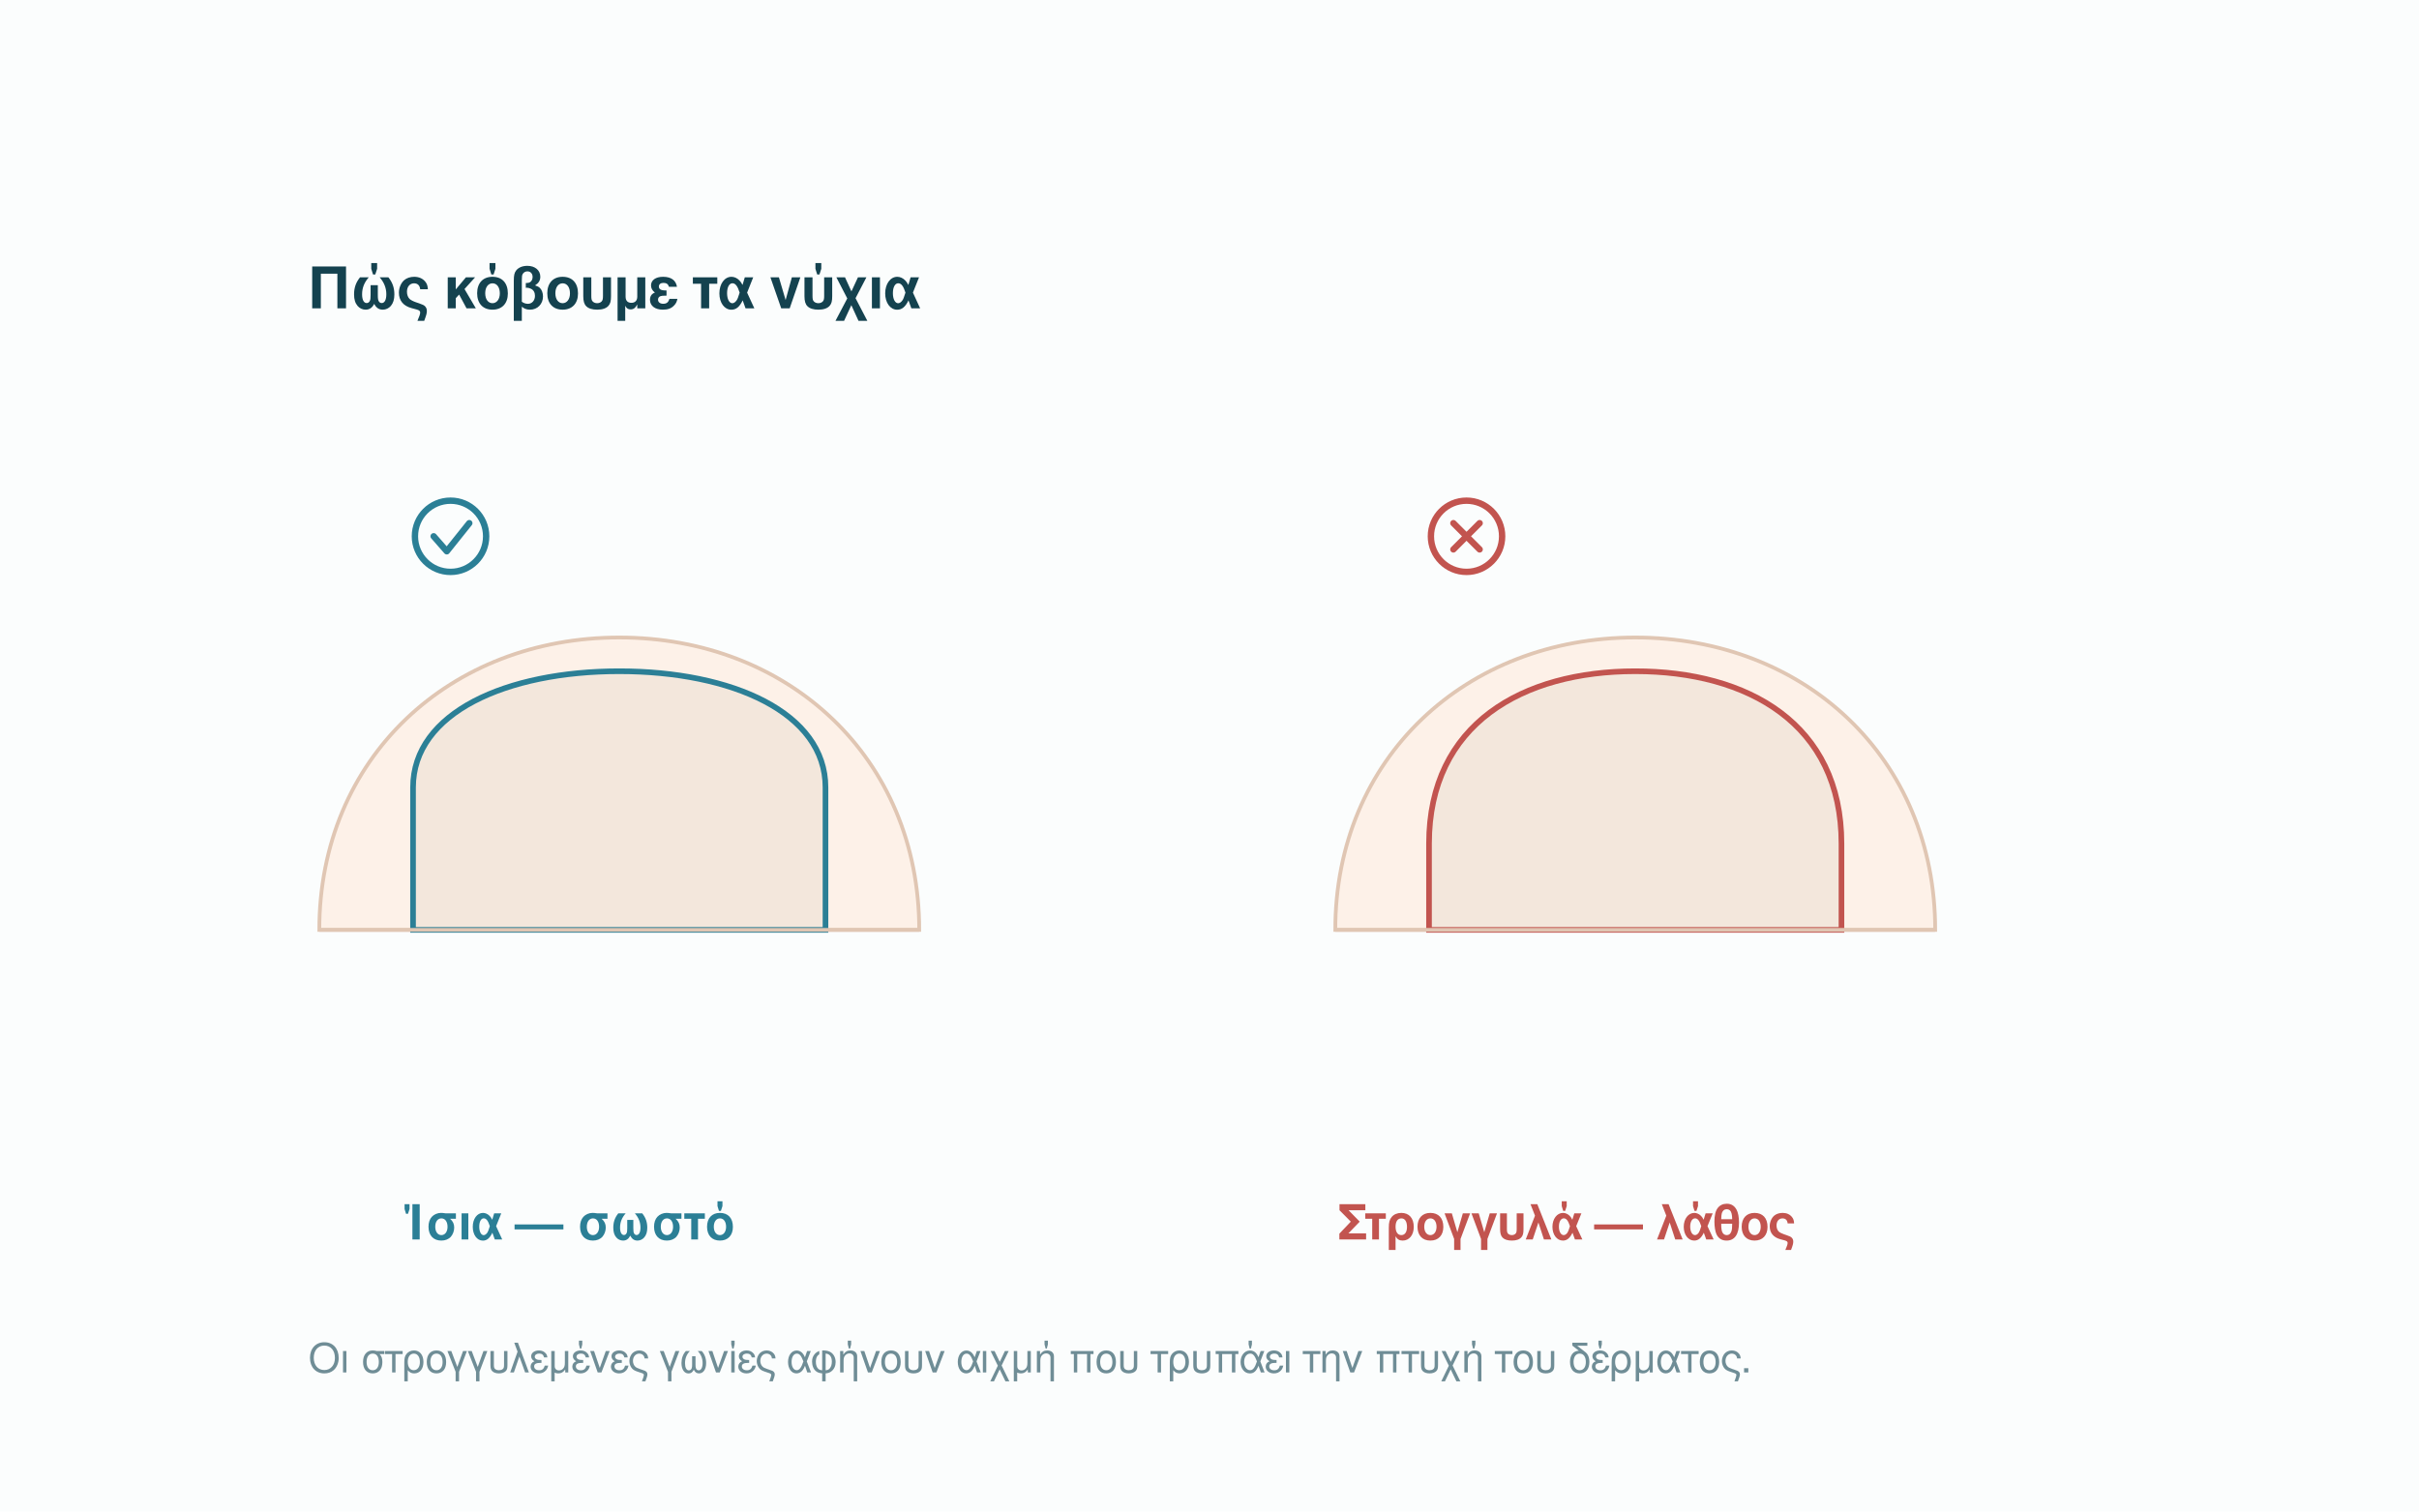
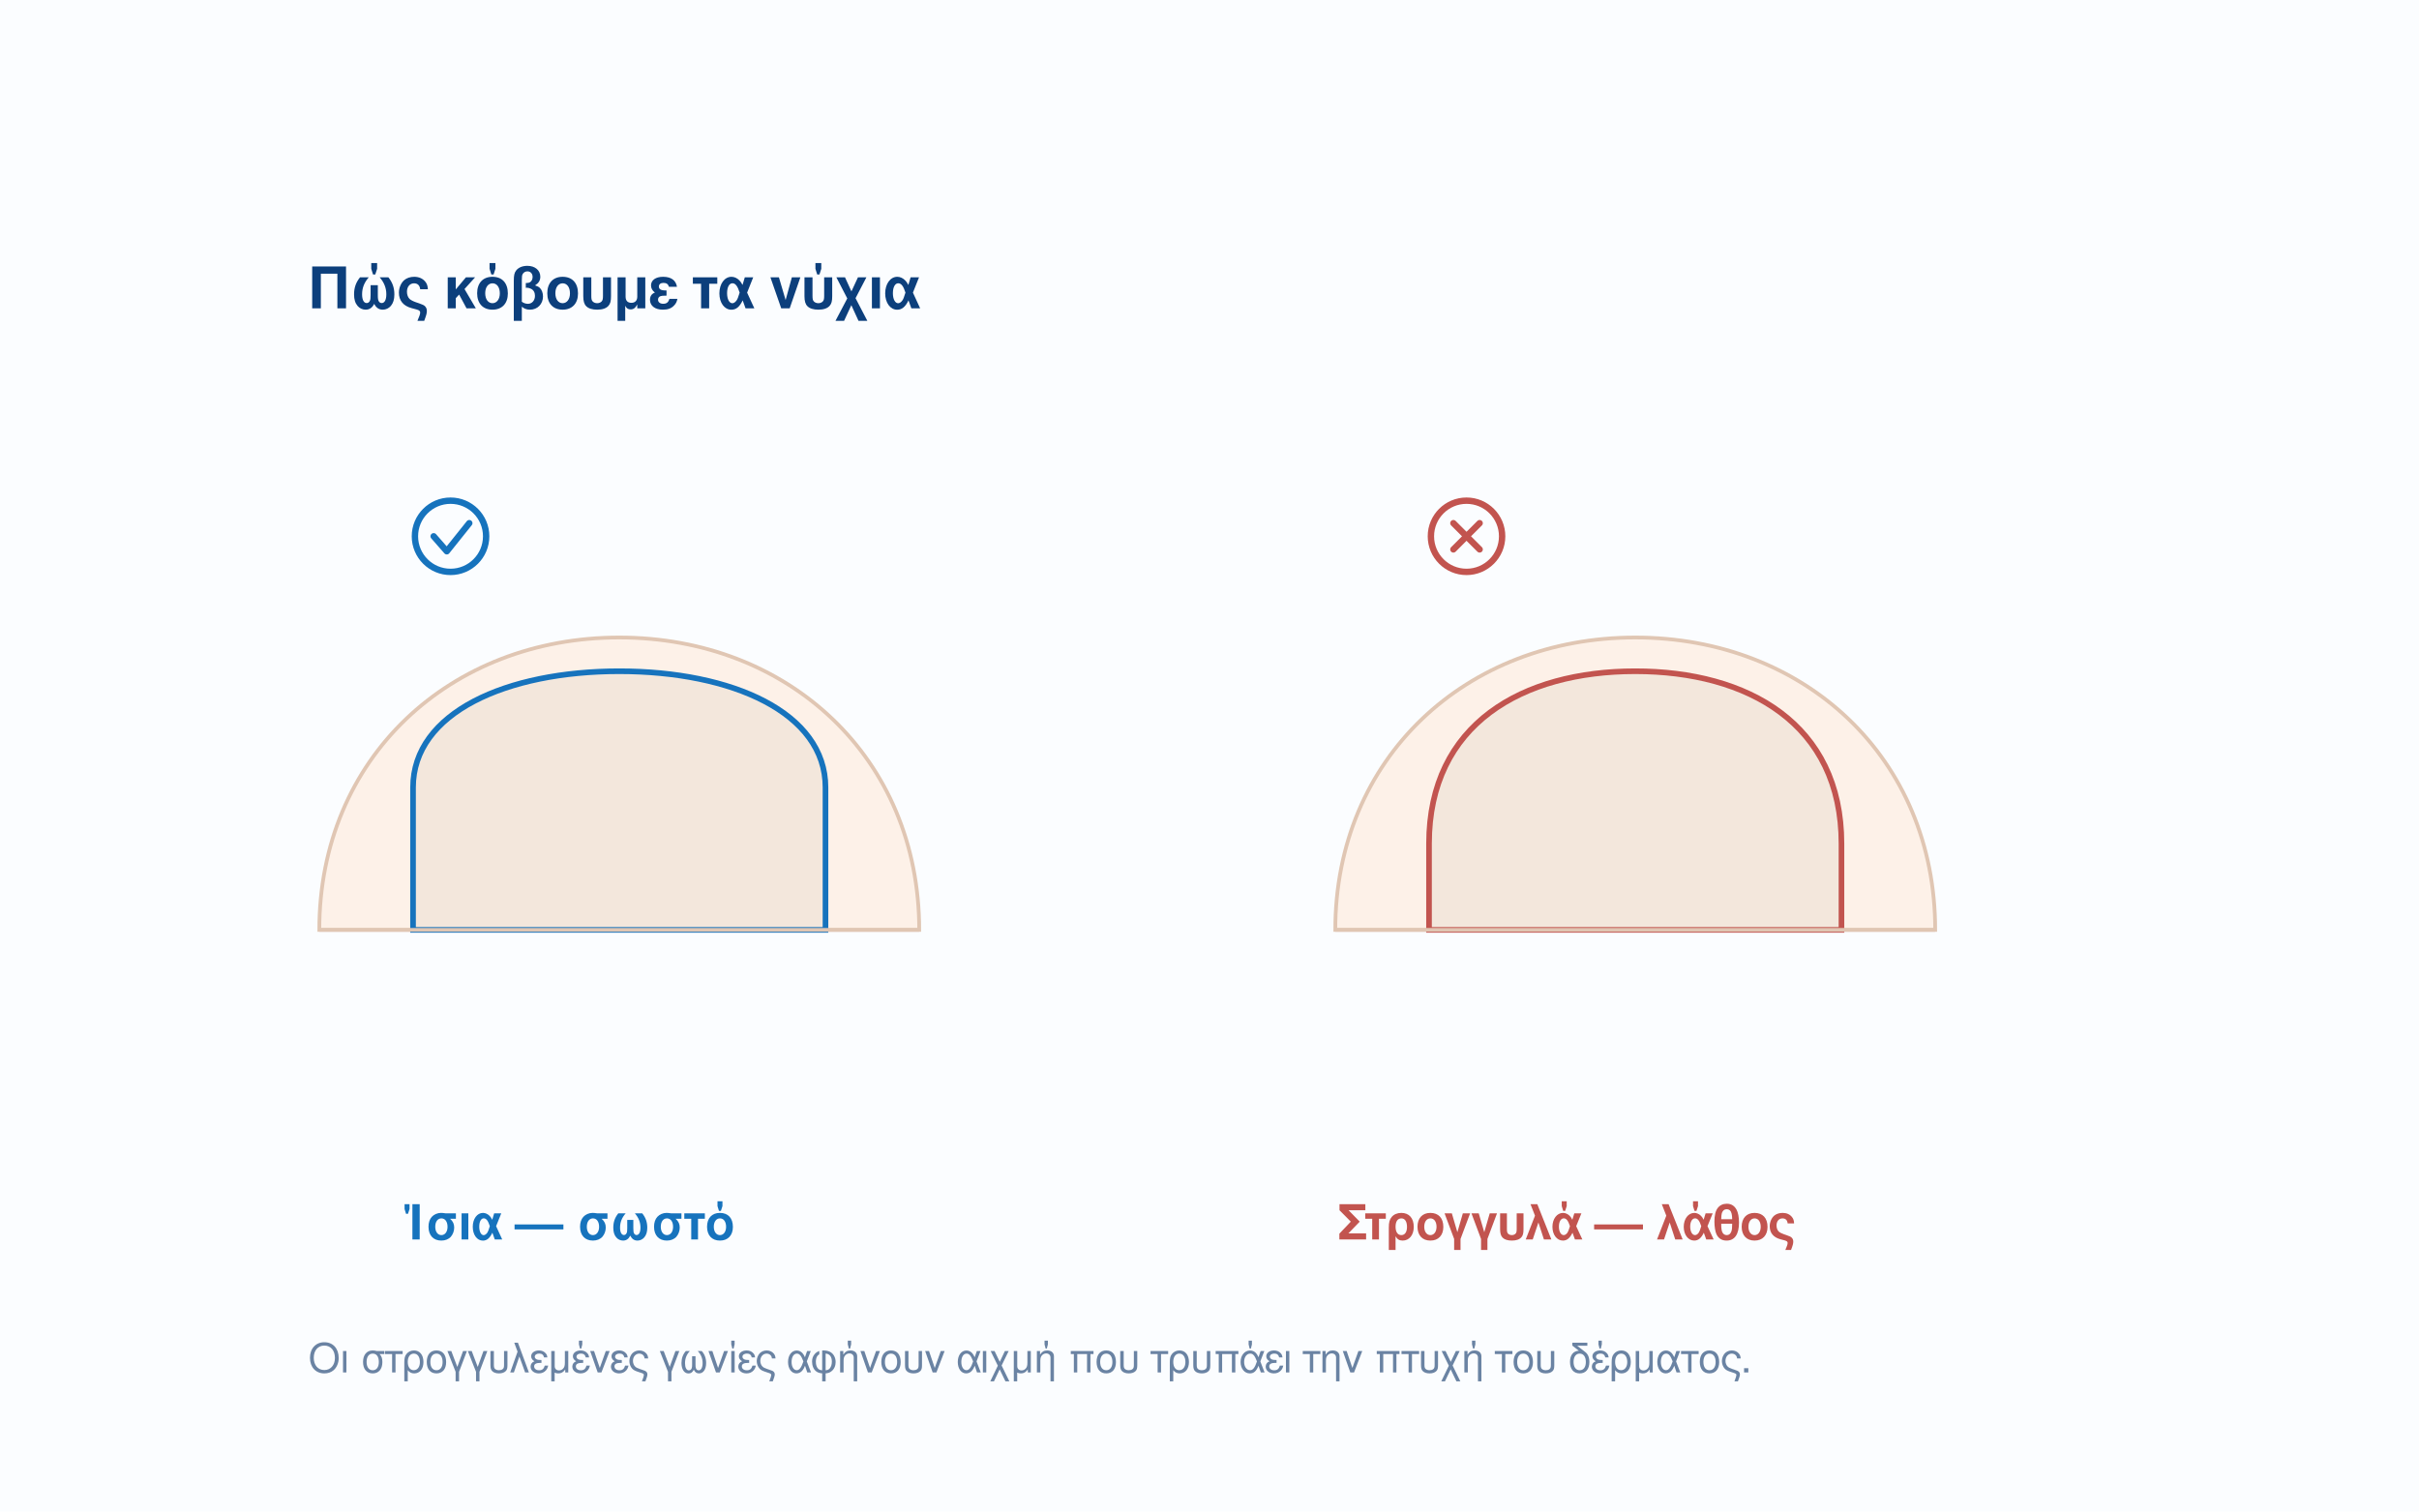
<svg xmlns="http://www.w3.org/2000/svg" viewBox="0 0 800 500" width="800" height="500" role="img" aria-label="Σωστό κόψιμο νυχιών">
-   <rect width="800" height="500" fill="#fbfdfd" />
+   <rect width="800" height="500" fill="#fbfdff" />
  <g transform="translate(62,10)">
    <g transform="translate(-6,0) scale(.62) translate(60,150)">
      <g transform="translate(0,0)">
        <path d="M20 330c0-92 70-156 160-156s160 64 160 156z" fill="#fdf1e8" stroke="#e0c6b3" stroke-width="2" />
-         <path d="M70 330V254c0-40 50-62 110-62s110 22 110 62v76z" fill="#f3e7dc" stroke="#2b7f96" stroke-width="3" />
+         <path d="M70 330V254c0-40 50-62 110-62s110 22 110 62v76z" fill="#f3e7dc" stroke="#1673bd" stroke-width="3" />
        <path d="M20 330h320" stroke="#e0c6b3" stroke-width="2" />
      </g>
-       <circle cx="90" cy="120" r="19" fill="none" stroke="#2b7f96" stroke-width="3.4" />
-       <path d="M81 120l7 8 12-15" fill="none" stroke="#2b7f96" stroke-width="3.4" stroke-linecap="round" stroke-linejoin="round" />
+       <circle cx="90" cy="120" r="19" fill="none" stroke="#1673bd" stroke-width="3.4" />
+       <path d="M81 120l7 8 12-15" fill="none" stroke="#1673bd" stroke-width="3.4" stroke-linecap="round" stroke-linejoin="round" />
    </g>
    <g transform="translate(330,0) scale(.62) translate(60,150)">
      <g transform="translate(0,0)">
        <path d="M20 330c0-92 70-156 160-156s160 64 160 156z" fill="#fdf1e8" stroke="#e0c6b3" stroke-width="2" />
        <path d="M70 330v-46c0-64 50-92 110-92s110 28 110 92v46z" fill="#f3e7dc" stroke="#c2544f" stroke-width="3" />
        <path d="M20 330h320" stroke="#e0c6b3" stroke-width="2" />
      </g>
      <circle cx="90" cy="120" r="19" fill="none" stroke="#c2544f" stroke-width="3.4" />
      <path d="M83 113l14 14M97 113l-14 14" stroke="#c2544f" stroke-width="3.4" stroke-linecap="round" />
    </g>
-     <text x="126" y="400" font-family="Commissioner,-apple-system,BlinkMacSystemFont,'Segoe UI',Helvetica,Arial,sans-serif" font-size="16" font-weight="560" fill="#2b7f96" text-anchor="middle">Ίσια — σωστό</text>
-     <text x="456" y="400" font-family="Commissioner,-apple-system,BlinkMacSystemFont,'Segoe UI',Helvetica,Arial,sans-serif" font-size="16" font-weight="560" fill="#c2544f" text-anchor="middle">Στρογγυλά — λάθος</text>
-     <text x="40" y="92" font-family="Commissioner,-apple-system,BlinkMacSystemFont,'Segoe UI',Helvetica,Arial,sans-serif" font-size="19" font-weight="560" fill="#14424f" text-anchor="start">Πώς κόβουμε τα νύχια</text>
-     <text x="40" y="444" font-family="Commissioner,-apple-system,BlinkMacSystemFont,'Segoe UI',Helvetica,Arial,sans-serif" font-size="13.5" font-weight="420" fill="#6f8d96" text-anchor="start">Οι στρογγυλεμένες γωνίες αφήνουν αιχμή που τρυπάει την πτυχή του δέρματος.</text>
+     <text x="126" y="400" font-family="Manrope,-apple-system,BlinkMacSystemFont,'Segoe UI',Helvetica,Arial,sans-serif" font-size="16" font-weight="560" fill="#1673bd" text-anchor="middle">Ίσια — σωστό</text>
+     <text x="456" y="400" font-family="Manrope,-apple-system,BlinkMacSystemFont,'Segoe UI',Helvetica,Arial,sans-serif" font-size="16" font-weight="560" fill="#c2544f" text-anchor="middle">Στρογγυλά — λάθος</text>
+     <text x="40" y="92" font-family="Manrope,-apple-system,BlinkMacSystemFont,'Segoe UI',Helvetica,Arial,sans-serif" font-size="19" font-weight="560" fill="#0c3f7c" text-anchor="start">Πώς κόβουμε τα νύχια</text>
+     <text x="40" y="444" font-family="Manrope,-apple-system,BlinkMacSystemFont,'Segoe UI',Helvetica,Arial,sans-serif" font-size="13.5" font-weight="420" fill="#6a83a3" text-anchor="start">Οι στρογγυλεμένες γωνίες αφήνουν αιχμή που τρυπάει την πτυχή του δέρματος.</text>
  </g>
</svg>
